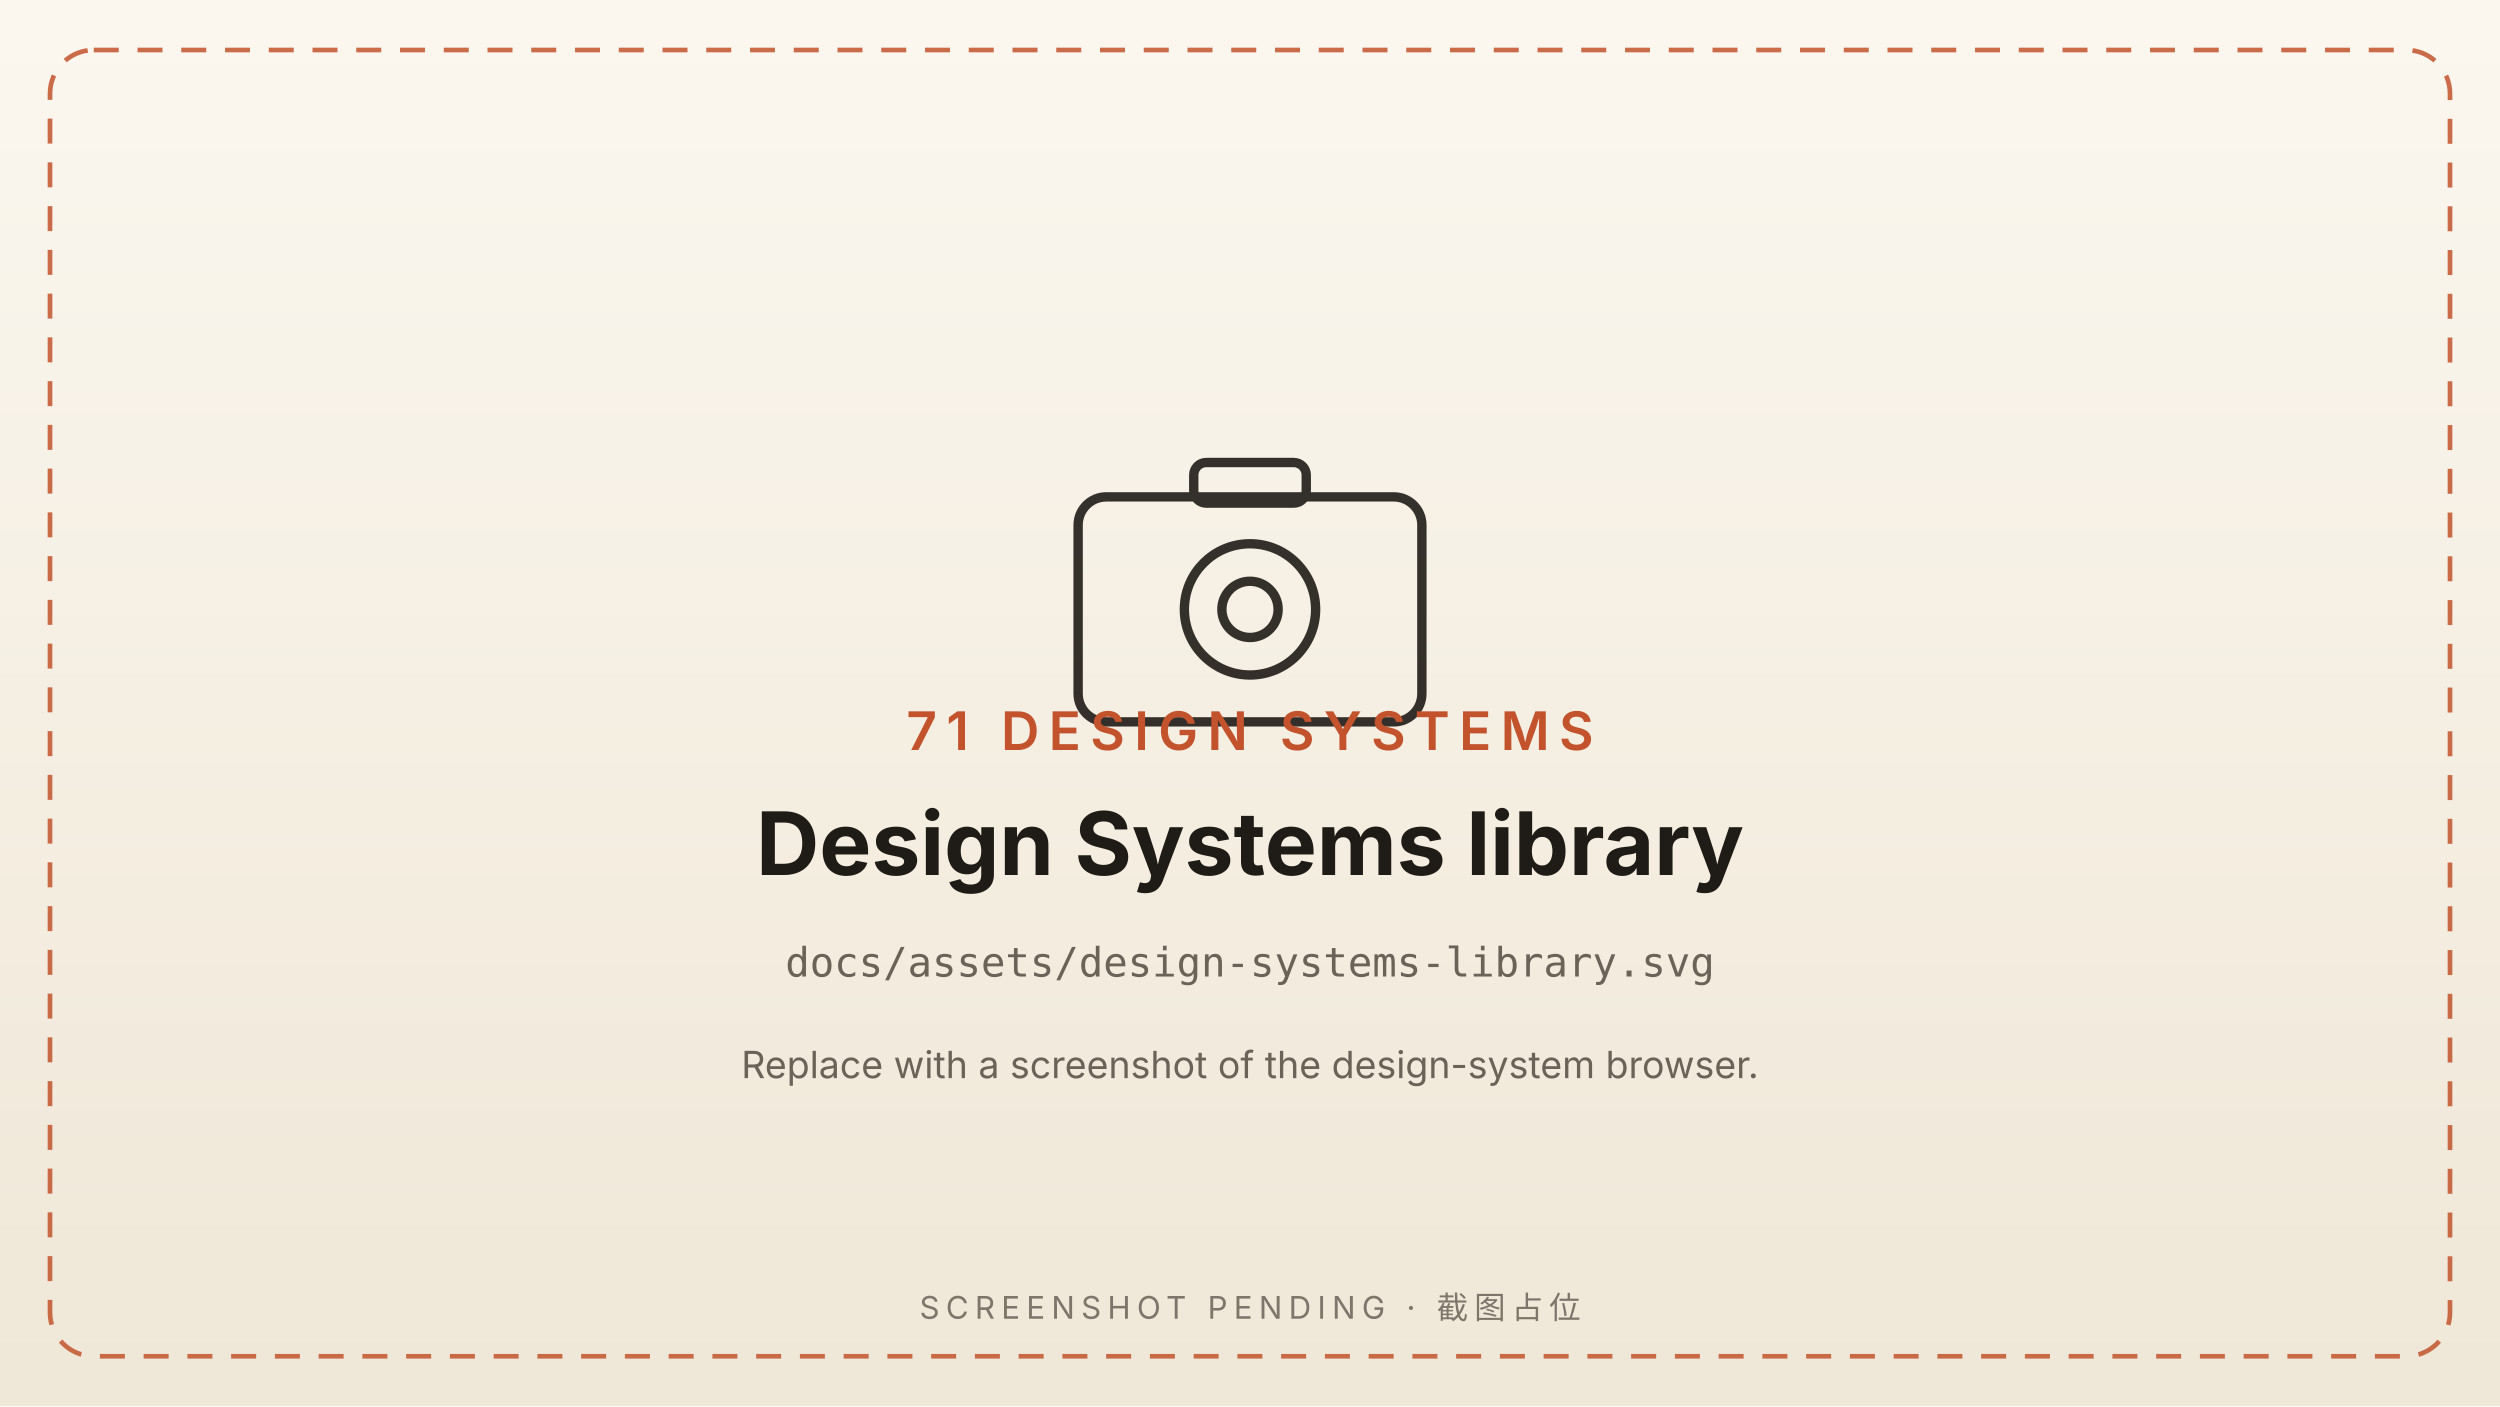
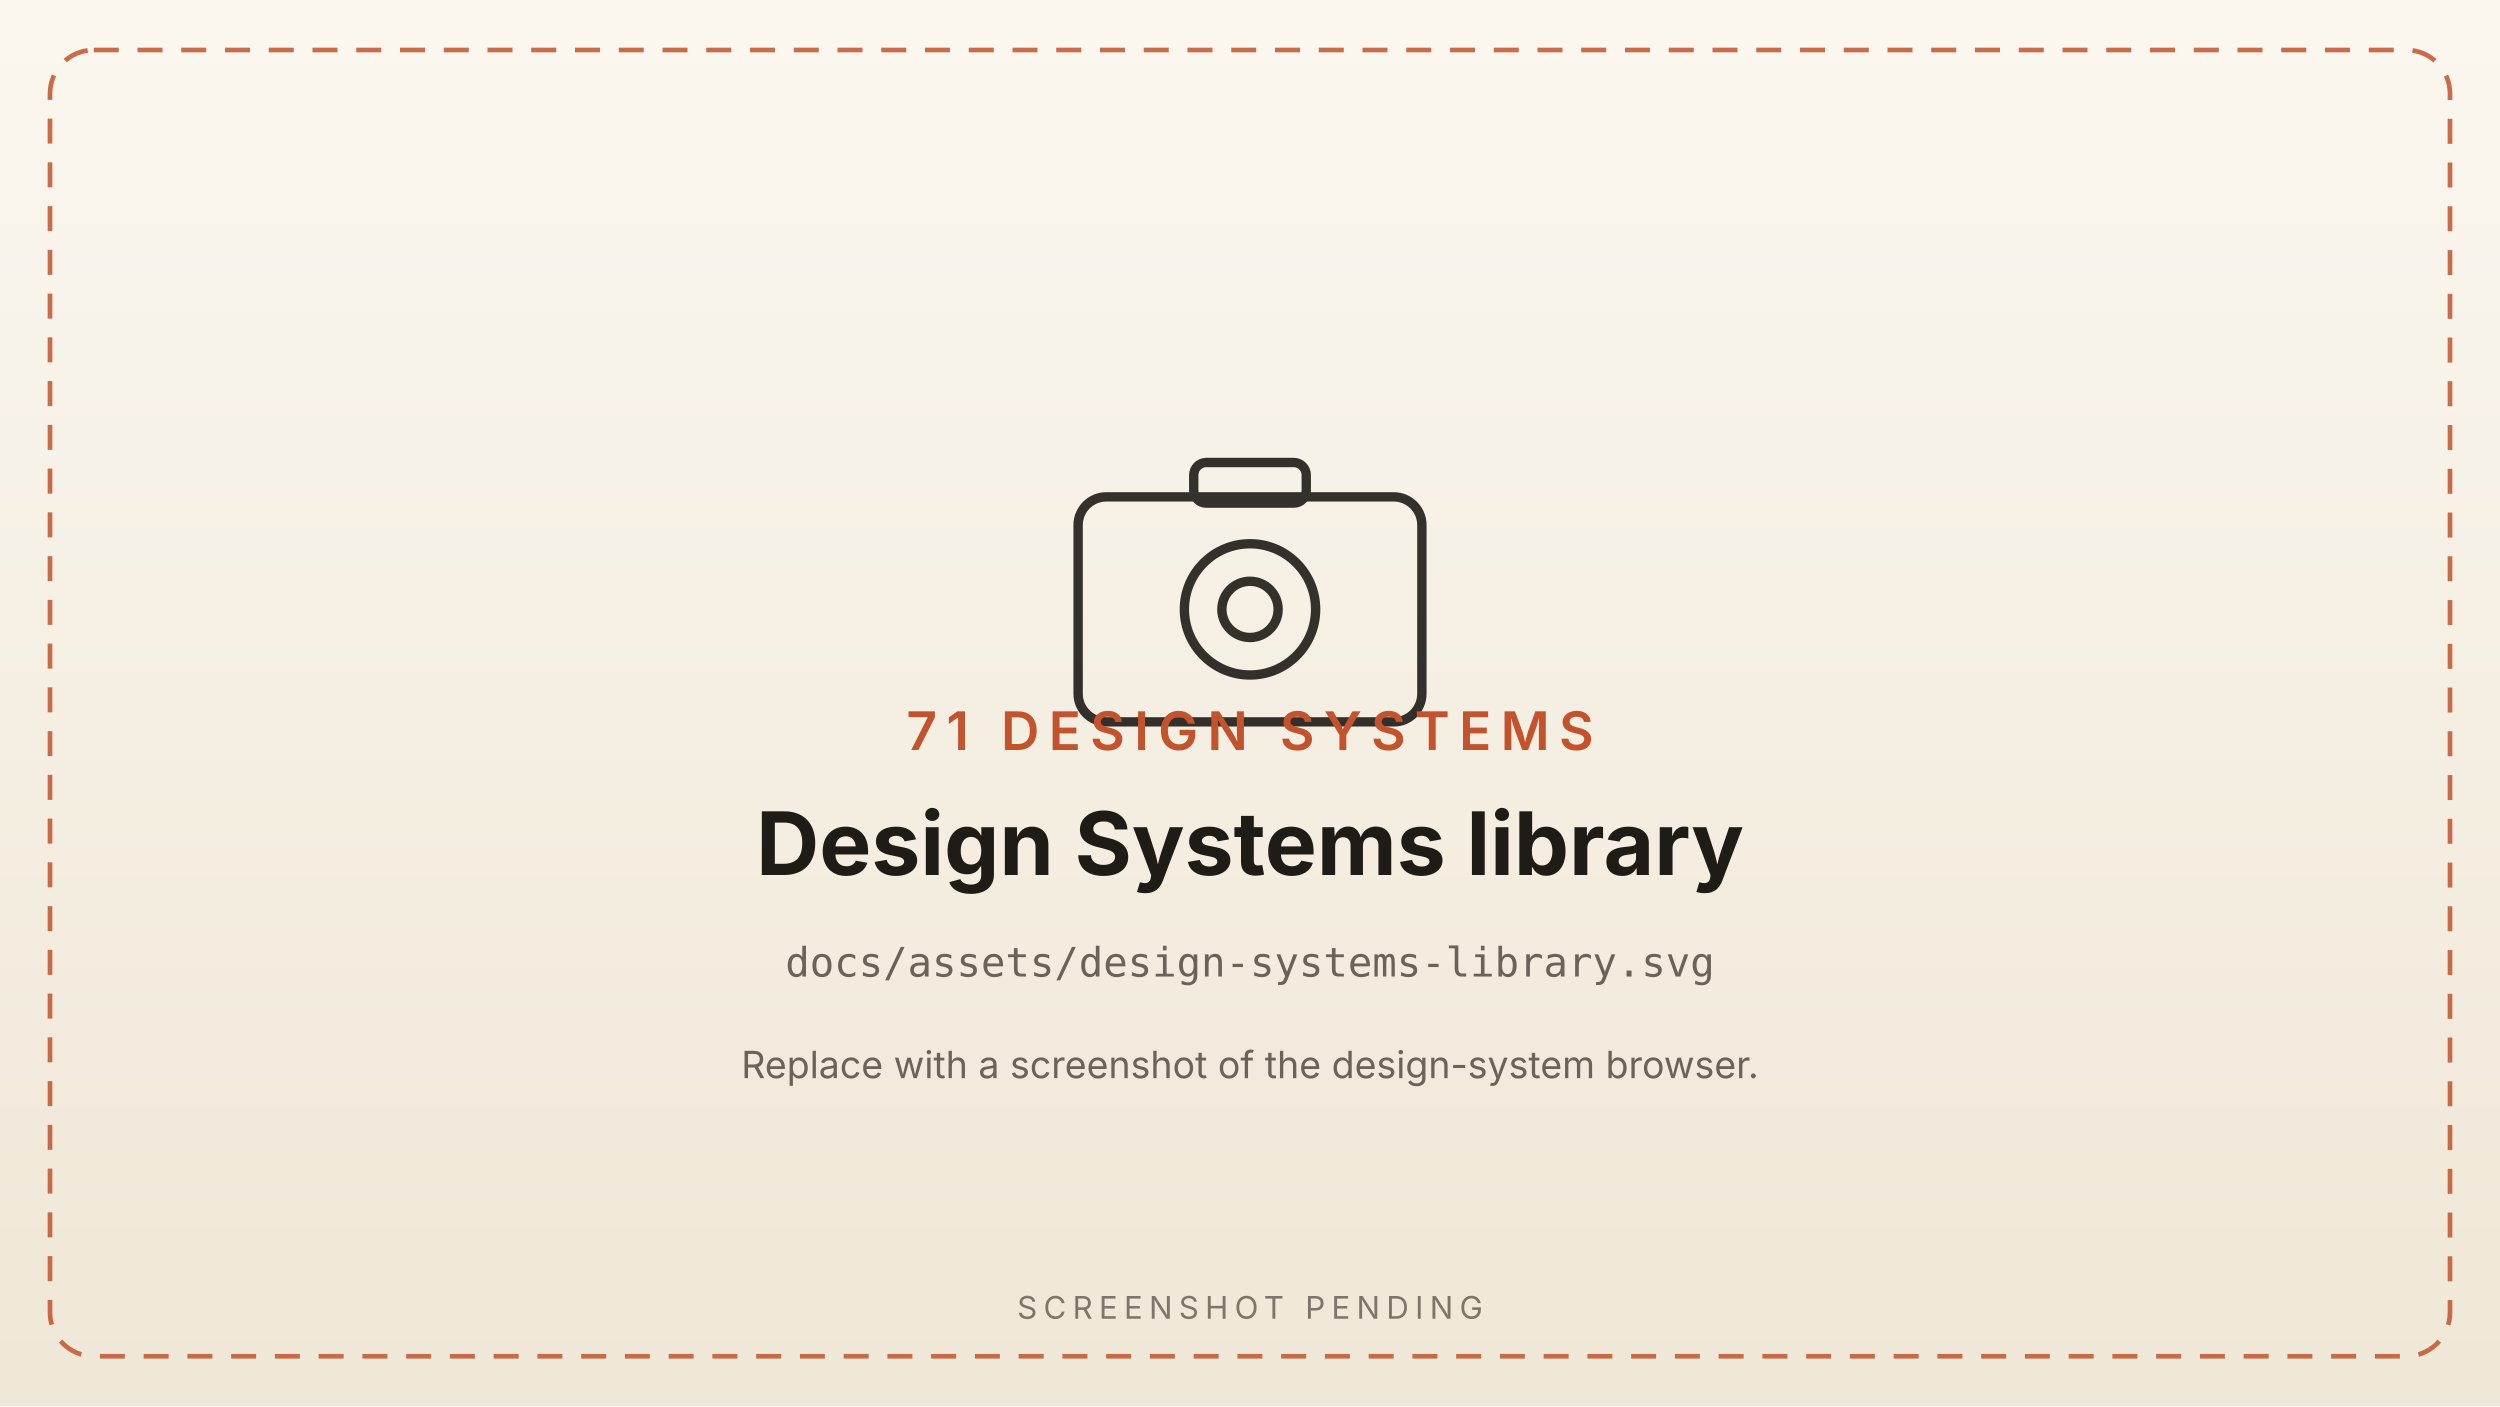
<svg xmlns="http://www.w3.org/2000/svg" viewBox="0 0 1600 900" preserveAspectRatio="xMidYMid meet" role="img" aria-label="Design Systems library placeholder">
  <defs>
    <linearGradient id="bg" x1="0" y1="0" x2="0" y2="1">
      <stop offset="0%" stop-color="#FBF7EF" />
      <stop offset="100%" stop-color="#EFE7D7" />
    </linearGradient>
  </defs>
  <rect width="1600" height="900" fill="url(#bg)" />
  <rect x="32" y="32" width="1536" height="836" rx="28" ry="28" fill="none" stroke="#C2532D" stroke-width="3" stroke-dasharray="16 12" opacity="0.85" />
  <g transform="translate(800 390)" stroke="#1F1B16" stroke-width="6" stroke-linecap="round" stroke-linejoin="round" fill="none" opacity="0.9">
    <rect x="-110" y="-72" width="220" height="144" rx="18" />
    <rect x="-36" y="-94" width="72" height="26" rx="8" />
    <circle r="42" />
    <circle r="18" />
  </g>
  <text x="800" y="480" text-anchor="middle" font-family="ui-sans-serif, system-ui, -apple-system, 'Segoe UI', sans-serif" font-size="34" font-weight="600" letter-spacing="6" fill="#C2532D">
    71 DESIGN SYSTEMS
  </text>
  <text x="800" y="560" text-anchor="middle" font-family="ui-sans-serif, system-ui, -apple-system, 'Segoe UI', sans-serif" font-size="56" font-weight="700" fill="#1F1B16">
    Design Systems library
  </text>
  <text x="800" y="625" text-anchor="middle" font-family="ui-monospace, SFMono-Regular, Menlo, Consolas, monospace" font-size="26" fill="#6B6258">
    docs/assets/design-systems-library.svg
  </text>
  <text x="800" y="690" text-anchor="middle" font-family="ui-sans-serif, system-ui, -apple-system, 'Segoe UI', sans-serif" font-size="24" fill="#6B6258">
    Replace with a screenshot of the design-system browser.
  </text>
  <text x="800" y="844" text-anchor="middle" font-family="ui-sans-serif, system-ui, -apple-system, 'Segoe UI', sans-serif" font-size="20" letter-spacing="4" fill="#6B6258" opacity="0.85">
-     SCREENSHOT PENDING · 截图占位
+     SCREENSHOT PENDING
  </text>
</svg>
